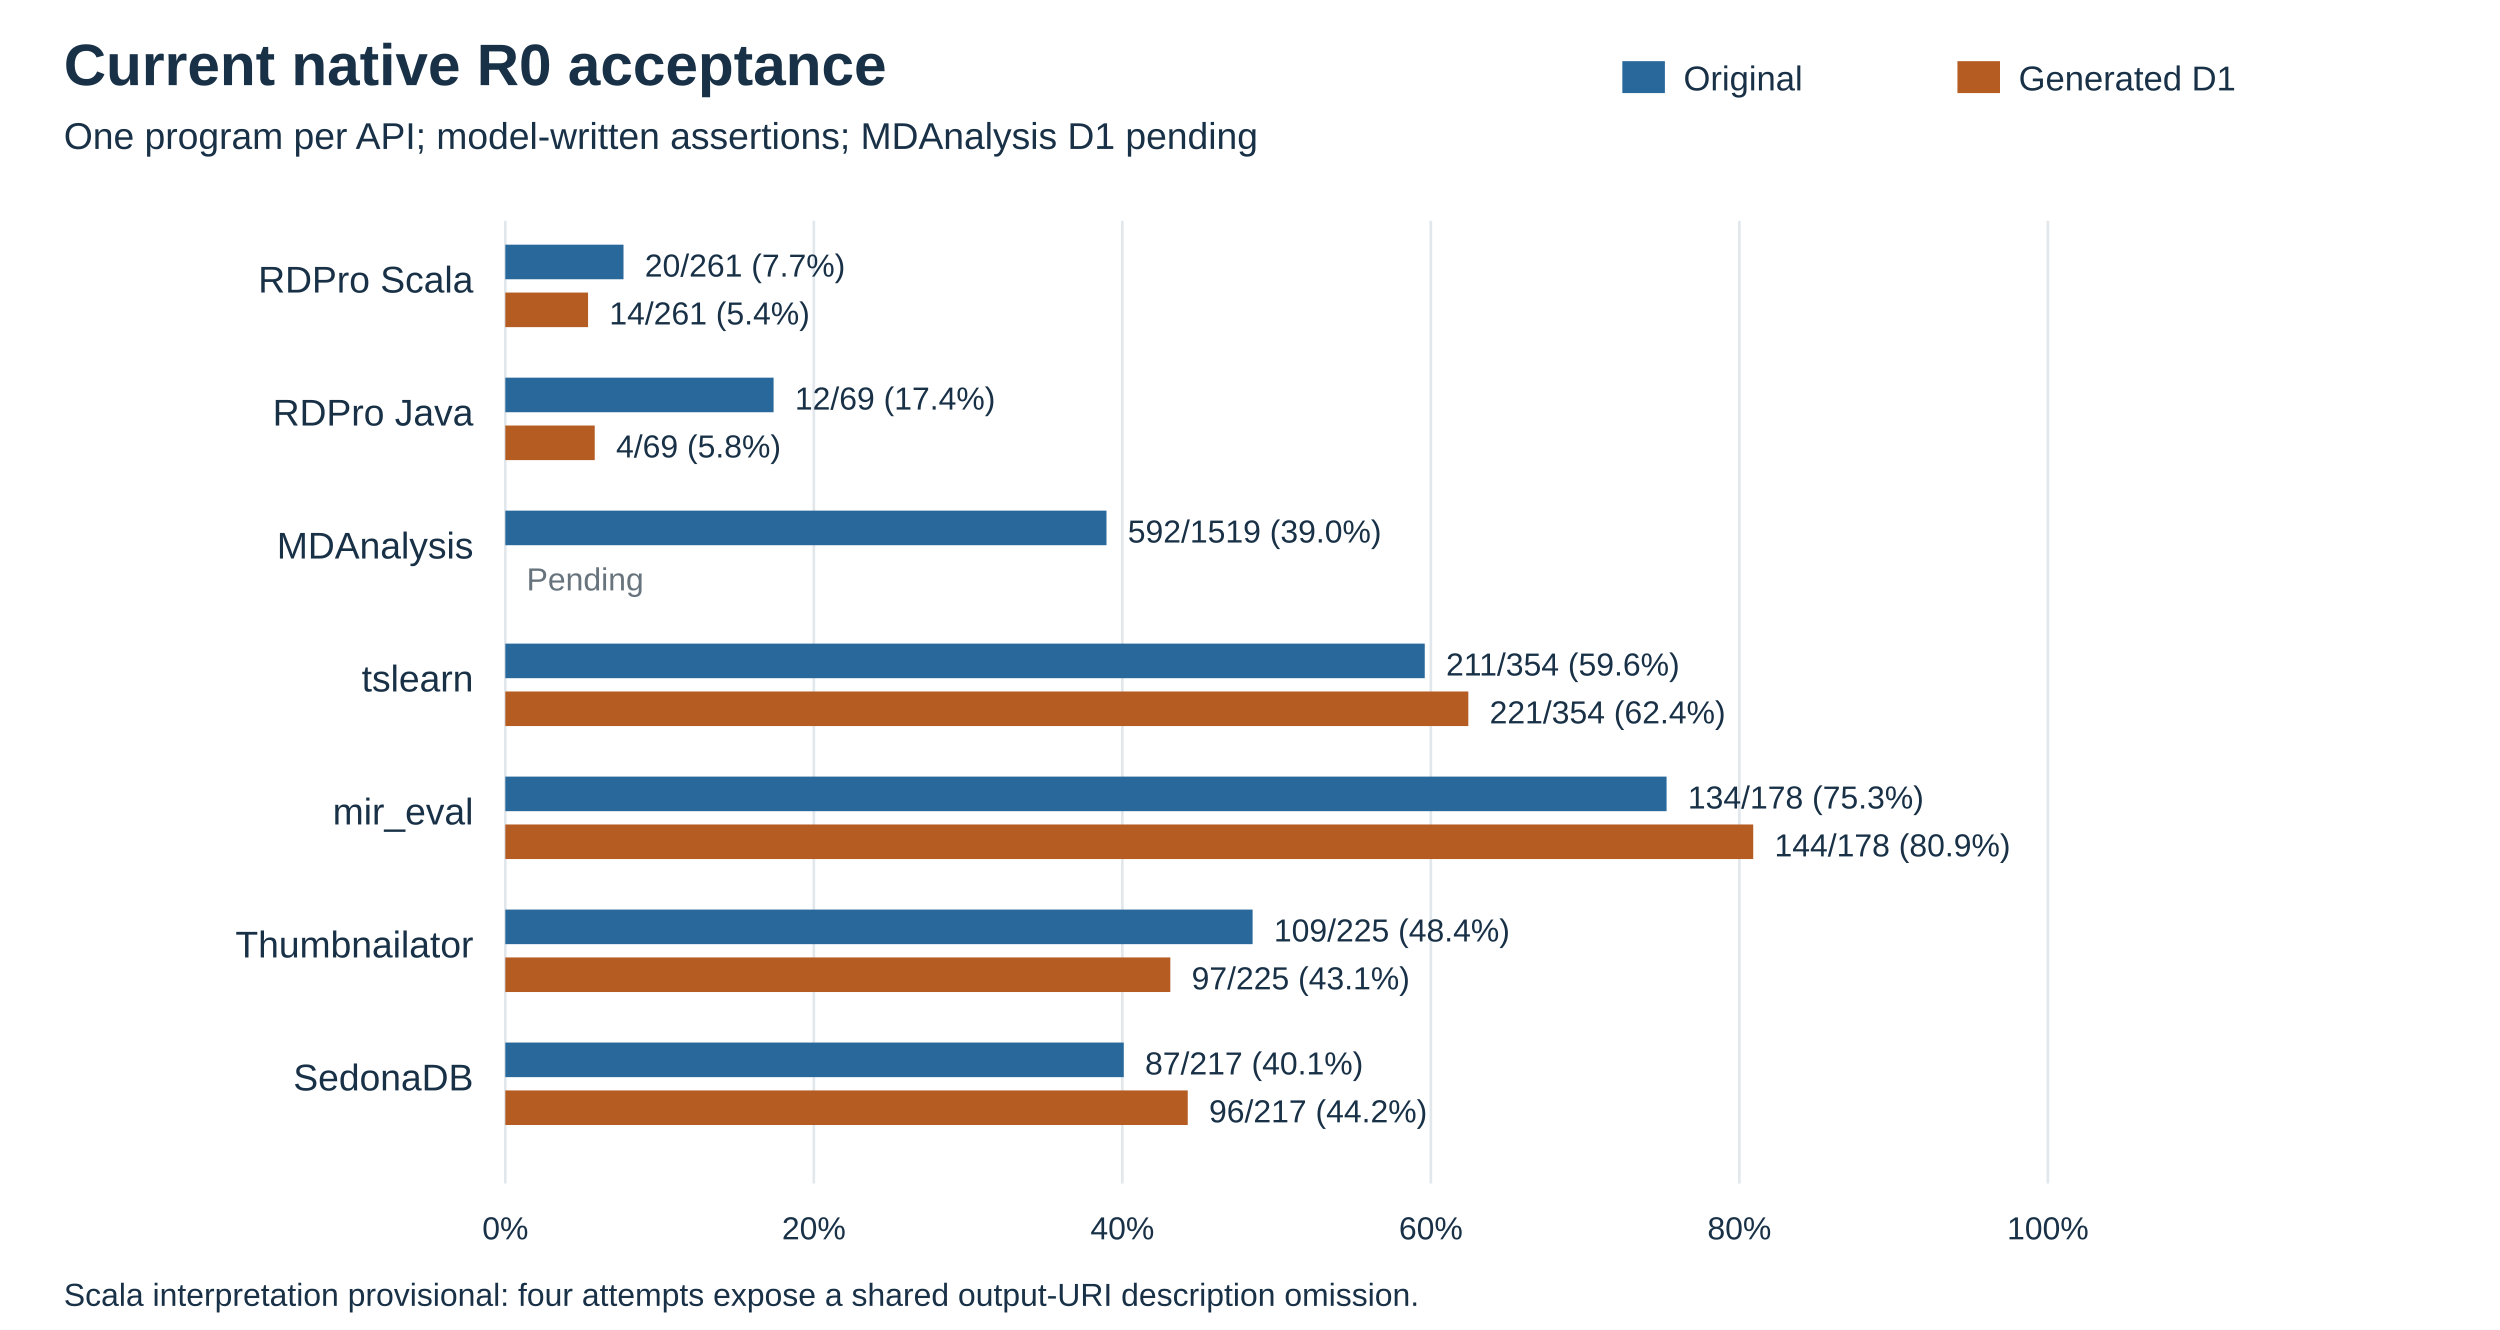
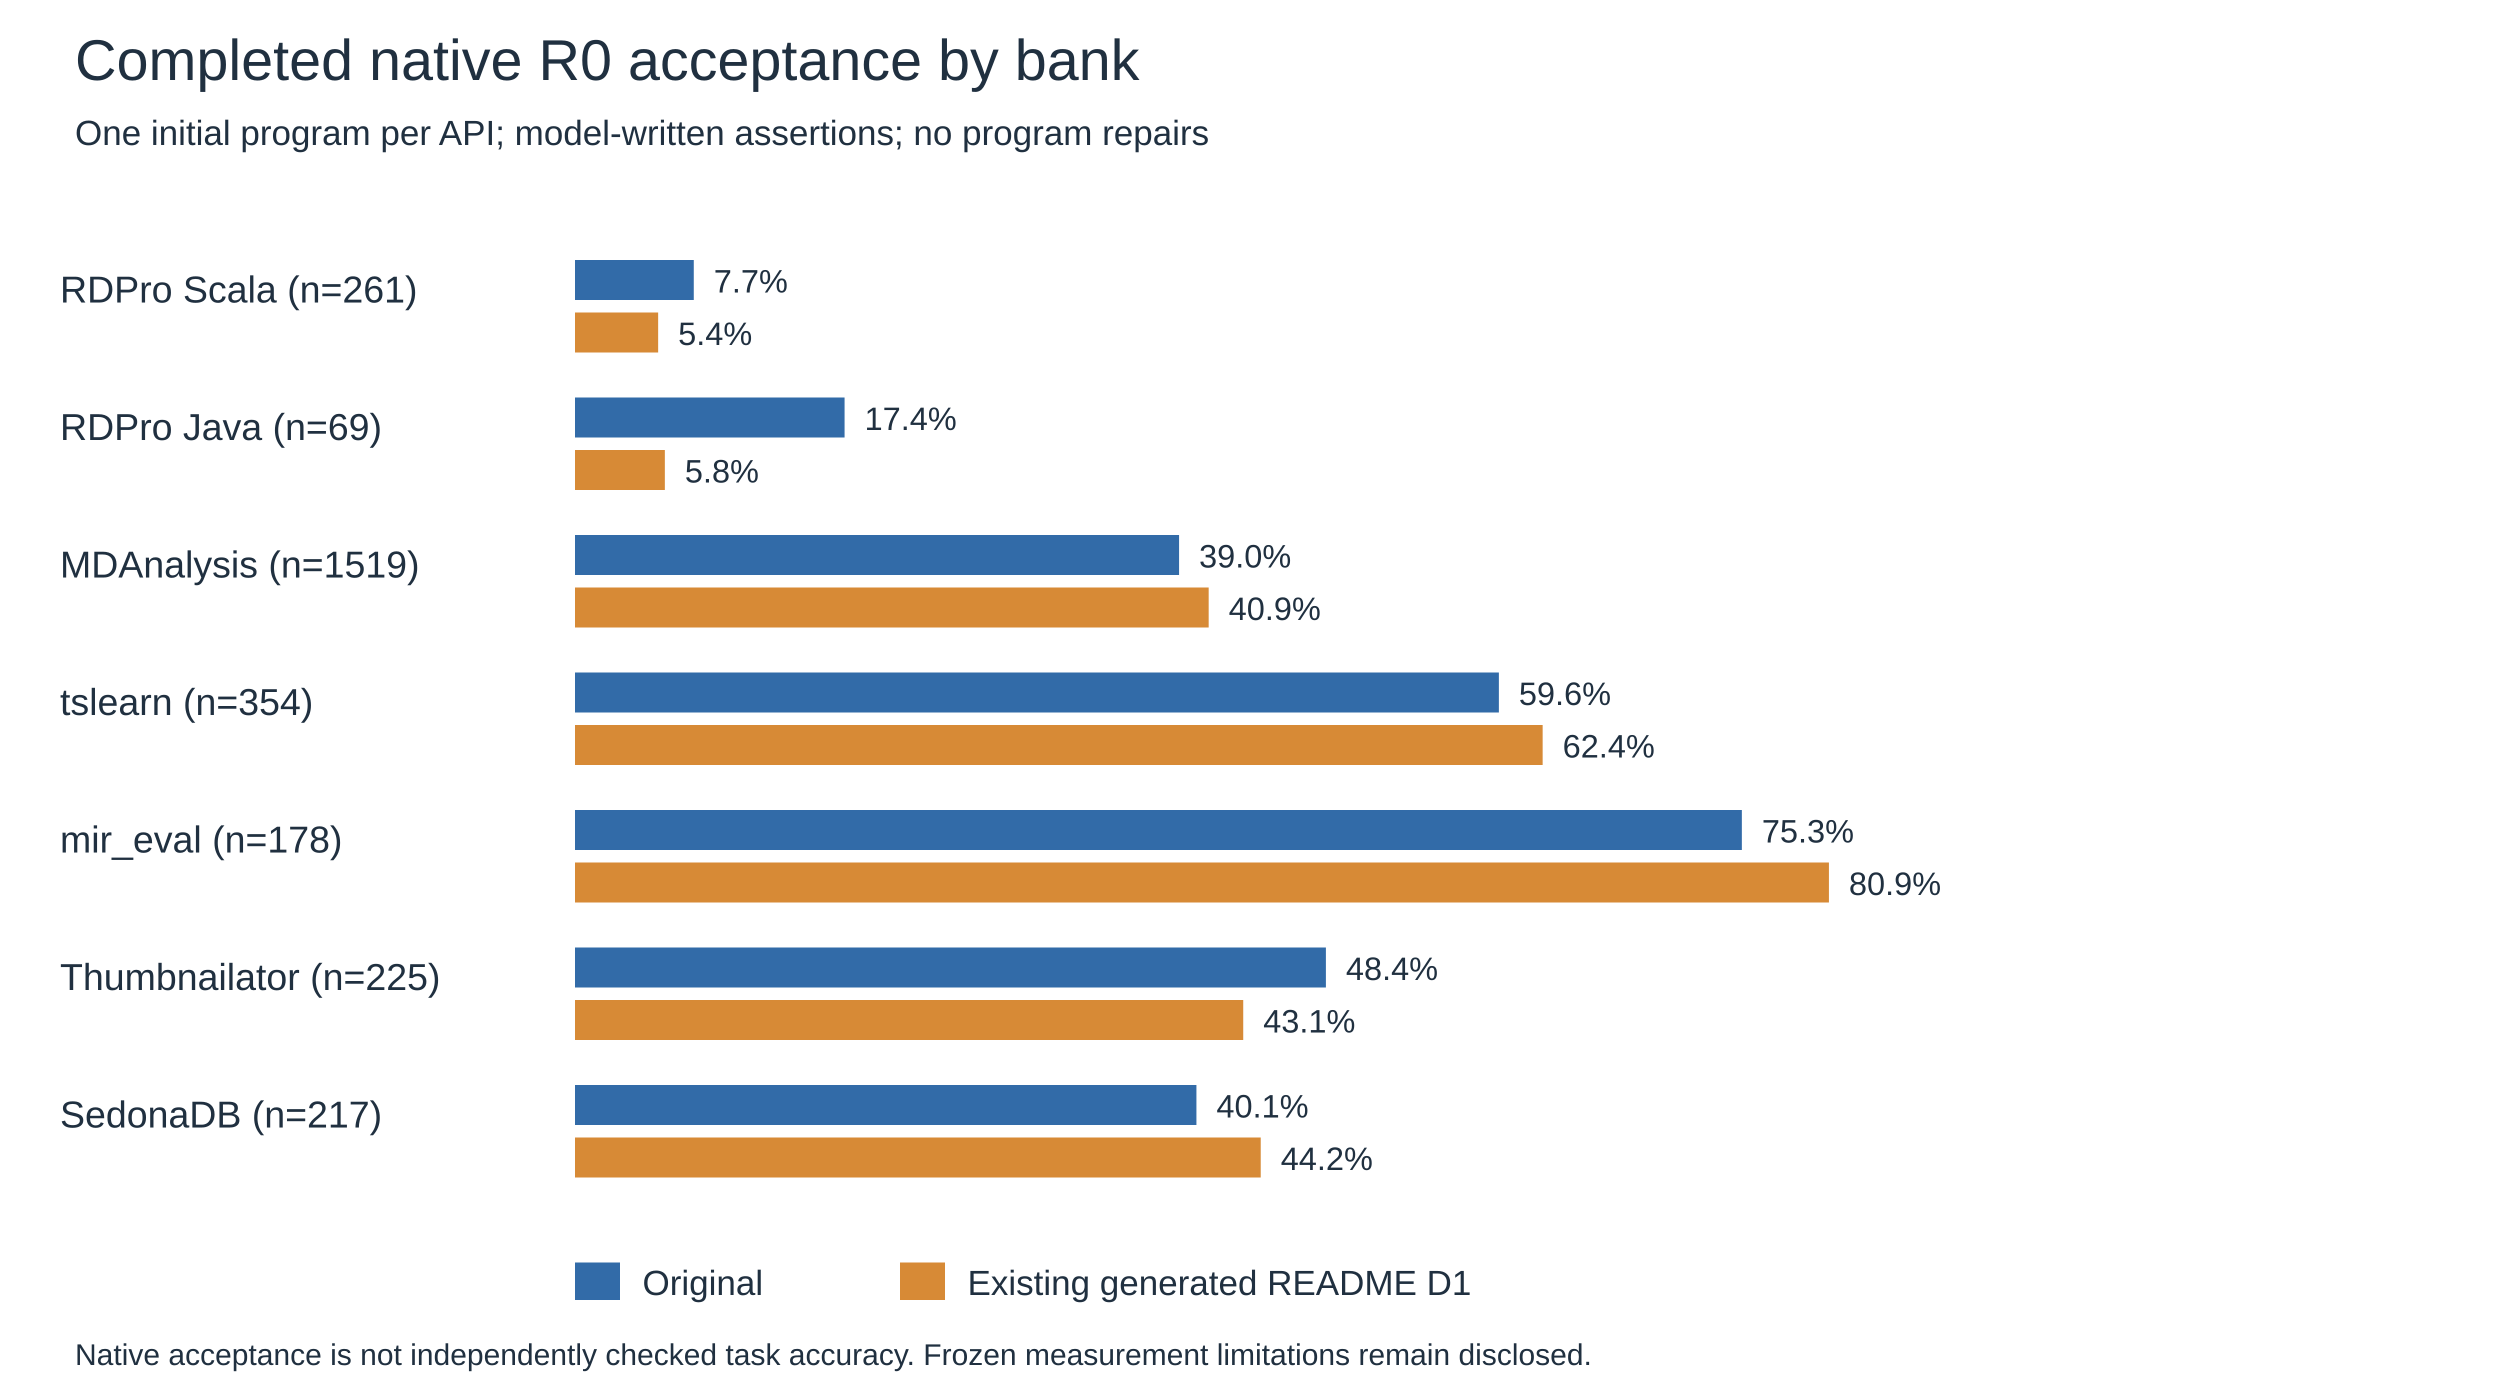
- <svg xmlns="http://www.w3.org/2000/svg" width="940" height="500" viewBox="0 0 940 500" role="img" aria-label="Native R0 acceptance by library and documentation">
-   <rect width="940" height="500" fill="white" />
-   <g font-family="Arial,sans-serif" fill="#193147">
-     <text x="24" y="32" font-size="22" font-weight="bold">Current native R0 acceptance</text>
-     <text x="24" y="56" font-size="14">One program per API; model-written assertions; MDAnalysis D1 pending</text>
-     <rect x="610" y="23" width="16" height="12" fill="#28689b" />
-     <text x="633" y="34" font-size="13">Original</text>
-     <rect x="736" y="23" width="16" height="12" fill="#b45c22" />
-     <text x="759" y="34" font-size="13">Generated D1</text>
-     <line x1="190.0" x2="190.0" y1="83" y2="445" stroke="#e2e7ec" />
-     <text x="190.0" y="466" font-size="12" text-anchor="middle">0%</text>
-     <line x1="306.0" x2="306.0" y1="83" y2="445" stroke="#e2e7ec" />
-     <text x="306.0" y="466" font-size="12" text-anchor="middle">20%</text>
-     <line x1="422.0" x2="422.0" y1="83" y2="445" stroke="#e2e7ec" />
-     <text x="422.0" y="466" font-size="12" text-anchor="middle">40%</text>
-     <line x1="538.0" x2="538.0" y1="83" y2="445" stroke="#e2e7ec" />
-     <text x="538.0" y="466" font-size="12" text-anchor="middle">60%</text>
-     <line x1="654.0" x2="654.0" y1="83" y2="445" stroke="#e2e7ec" />
-     <text x="654.0" y="466" font-size="12" text-anchor="middle">80%</text>
-     <line x1="770.0" x2="770.0" y1="83" y2="445" stroke="#e2e7ec" />
-     <text x="770.0" y="466" font-size="12" text-anchor="middle">100%</text>
-     <text x="178" y="110" font-size="14" text-anchor="end">RDPro Scala</text>
-     <rect x="190" y="92" width="44.44" height="13" fill="#28689b" />
-     <text x="242.44" y="104" font-size="12">20/261 (7.7%)</text>
-     <rect x="190" y="110" width="31.11" height="13" fill="#b45c22" />
-     <text x="229.11" y="122" font-size="12">14/261 (5.4%)</text>
-     <text x="178" y="160" font-size="14" text-anchor="end">RDPro Java</text>
-     <rect x="190" y="142" width="100.87" height="13" fill="#28689b" />
-     <text x="298.87" y="154" font-size="12">12/69 (17.4%)</text>
-     <rect x="190" y="160" width="33.62" height="13" fill="#b45c22" />
-     <text x="231.62" y="172" font-size="12">4/69 (5.8%)</text>
-     <text x="178" y="210" font-size="14" text-anchor="end">MDAnalysis</text>
-     <rect x="190" y="192" width="226.04" height="13" fill="#28689b" />
-     <text x="424.04" y="204" font-size="12">592/1519 (39.0%)</text>
-     <text x="198" y="222" font-size="12" fill="#68747d">Pending</text>
-     <text x="178" y="260" font-size="14" text-anchor="end">tslearn</text>
-     <rect x="190" y="242" width="345.71" height="13" fill="#28689b" />
-     <text x="543.71" y="254" font-size="12">211/354 (59.6%)</text>
-     <rect x="190" y="260" width="362.09" height="13" fill="#b45c22" />
-     <text x="560.09" y="272" font-size="12">221/354 (62.4%)</text>
-     <text x="178" y="310" font-size="14" text-anchor="end">mir_eval</text>
-     <rect x="190" y="292" width="436.63" height="13" fill="#28689b" />
-     <text x="634.63" y="304" font-size="12">134/178 (75.3%)</text>
-     <rect x="190" y="310" width="469.21" height="13" fill="#b45c22" />
-     <text x="667.21" y="322" font-size="12">144/178 (80.9%)</text>
-     <text x="178" y="360" font-size="14" text-anchor="end">Thumbnailator</text>
-     <rect x="190" y="342" width="280.98" height="13" fill="#28689b" />
-     <text x="478.98" y="354" font-size="12">109/225 (48.4%)</text>
-     <rect x="190" y="360" width="250.04" height="13" fill="#b45c22" />
-     <text x="448.04" y="372" font-size="12">97/225 (43.1%)</text>
-     <text x="178" y="410" font-size="14" text-anchor="end">SedonaDB</text>
-     <rect x="190" y="392" width="232.53" height="13" fill="#28689b" />
-     <text x="430.53" y="404" font-size="12">87/217 (40.1%)</text>
-     <rect x="190" y="410" width="256.59" height="13" fill="#b45c22" />
-     <text x="454.59" y="422" font-size="12">96/217 (44.2%)</text>
-     <text x="24" y="491" font-size="12">Scala interpretation provisional: four attempts expose a shared output-URI description omission.</text>
+ <svg xmlns="http://www.w3.org/2000/svg" width="1000" height="560" viewBox="0 0 1000 560">
+   <rect width="1000" height="560" fill="white" />
+   <g font-family="Arial, sans-serif" fill="#203040">
+     <text x="30" y="32" font-size="23">Completed native R0 acceptance by bank</text>
+     <text x="30" y="58" font-size="14">One initial program per API; model-written assertions; no program repairs</text>
+     <text x="24" y="121" font-size="15">RDPro Scala (n=261)</text>
+     <rect x="230" y="104" width="47.51" height="16" fill="#326ba8" />
+     <text x="285.51" y="117" font-size="13">7.7%</text>
+     <rect x="230" y="125" width="33.26" height="16" fill="#d78a36" />
+     <text x="271.26" y="138" font-size="13">5.4%</text>
+     <text x="24" y="176" font-size="15">RDPro Java (n=69)</text>
+     <rect x="230" y="159" width="107.83" height="16" fill="#326ba8" />
+     <text x="345.83" y="172" font-size="13">17.4%</text>
+     <rect x="230" y="180" width="35.94" height="16" fill="#d78a36" />
+     <text x="273.94" y="193" font-size="13">5.8%</text>
+     <text x="24" y="231" font-size="15">MDAnalysis (n=1519)</text>
+     <rect x="230" y="214" width="241.63" height="16" fill="#326ba8" />
+     <text x="479.63" y="227" font-size="13">39.0%</text>
+     <rect x="230" y="235" width="253.47" height="16" fill="#d78a36" />
+     <text x="491.47" y="248" font-size="13">40.9%</text>
+     <text x="24" y="286" font-size="15">tslearn (n=354)</text>
+     <rect x="230" y="269" width="369.55" height="16" fill="#326ba8" />
+     <text x="607.55" y="282" font-size="13">59.6%</text>
+     <rect x="230" y="290" width="387.06" height="16" fill="#d78a36" />
+     <text x="625.06" y="303" font-size="13">62.4%</text>
+     <text x="24" y="341" font-size="15">mir_eval (n=178)</text>
+     <rect x="230" y="324" width="466.74" height="16" fill="#326ba8" />
+     <text x="704.74" y="337" font-size="13">75.3%</text>
+     <rect x="230" y="345" width="501.57" height="16" fill="#d78a36" />
+     <text x="739.57" y="358" font-size="13">80.9%</text>
+     <text x="24" y="396" font-size="15">Thumbnailator (n=225)</text>
+     <rect x="230" y="379" width="300.36" height="16" fill="#326ba8" />
+     <text x="538.36" y="392" font-size="13">48.4%</text>
+     <rect x="230" y="400" width="267.29" height="16" fill="#d78a36" />
+     <text x="505.29" y="413" font-size="13">43.1%</text>
+     <text x="24" y="451" font-size="15">SedonaDB (n=217)</text>
+     <rect x="230" y="434" width="248.57" height="16" fill="#326ba8" />
+     <text x="486.57" y="447" font-size="13">40.1%</text>
+     <rect x="230" y="455" width="274.29" height="16" fill="#d78a36" />
+     <text x="512.29" y="468" font-size="13">44.2%</text>
+     <rect x="230" y="505" width="18" height="15" fill="#326ba8" />
+     <text x="257" y="518" font-size="14">Original</text>
+     <rect x="360" y="505" width="18" height="15" fill="#d78a36" />
+     <text x="387" y="518" font-size="14">Existing generated README D1</text>
+     <text x="30" y="546" font-size="12">Native acceptance is not independently checked task accuracy. Frozen measurement limitations remain disclosed.</text>
  </g>
</svg>
